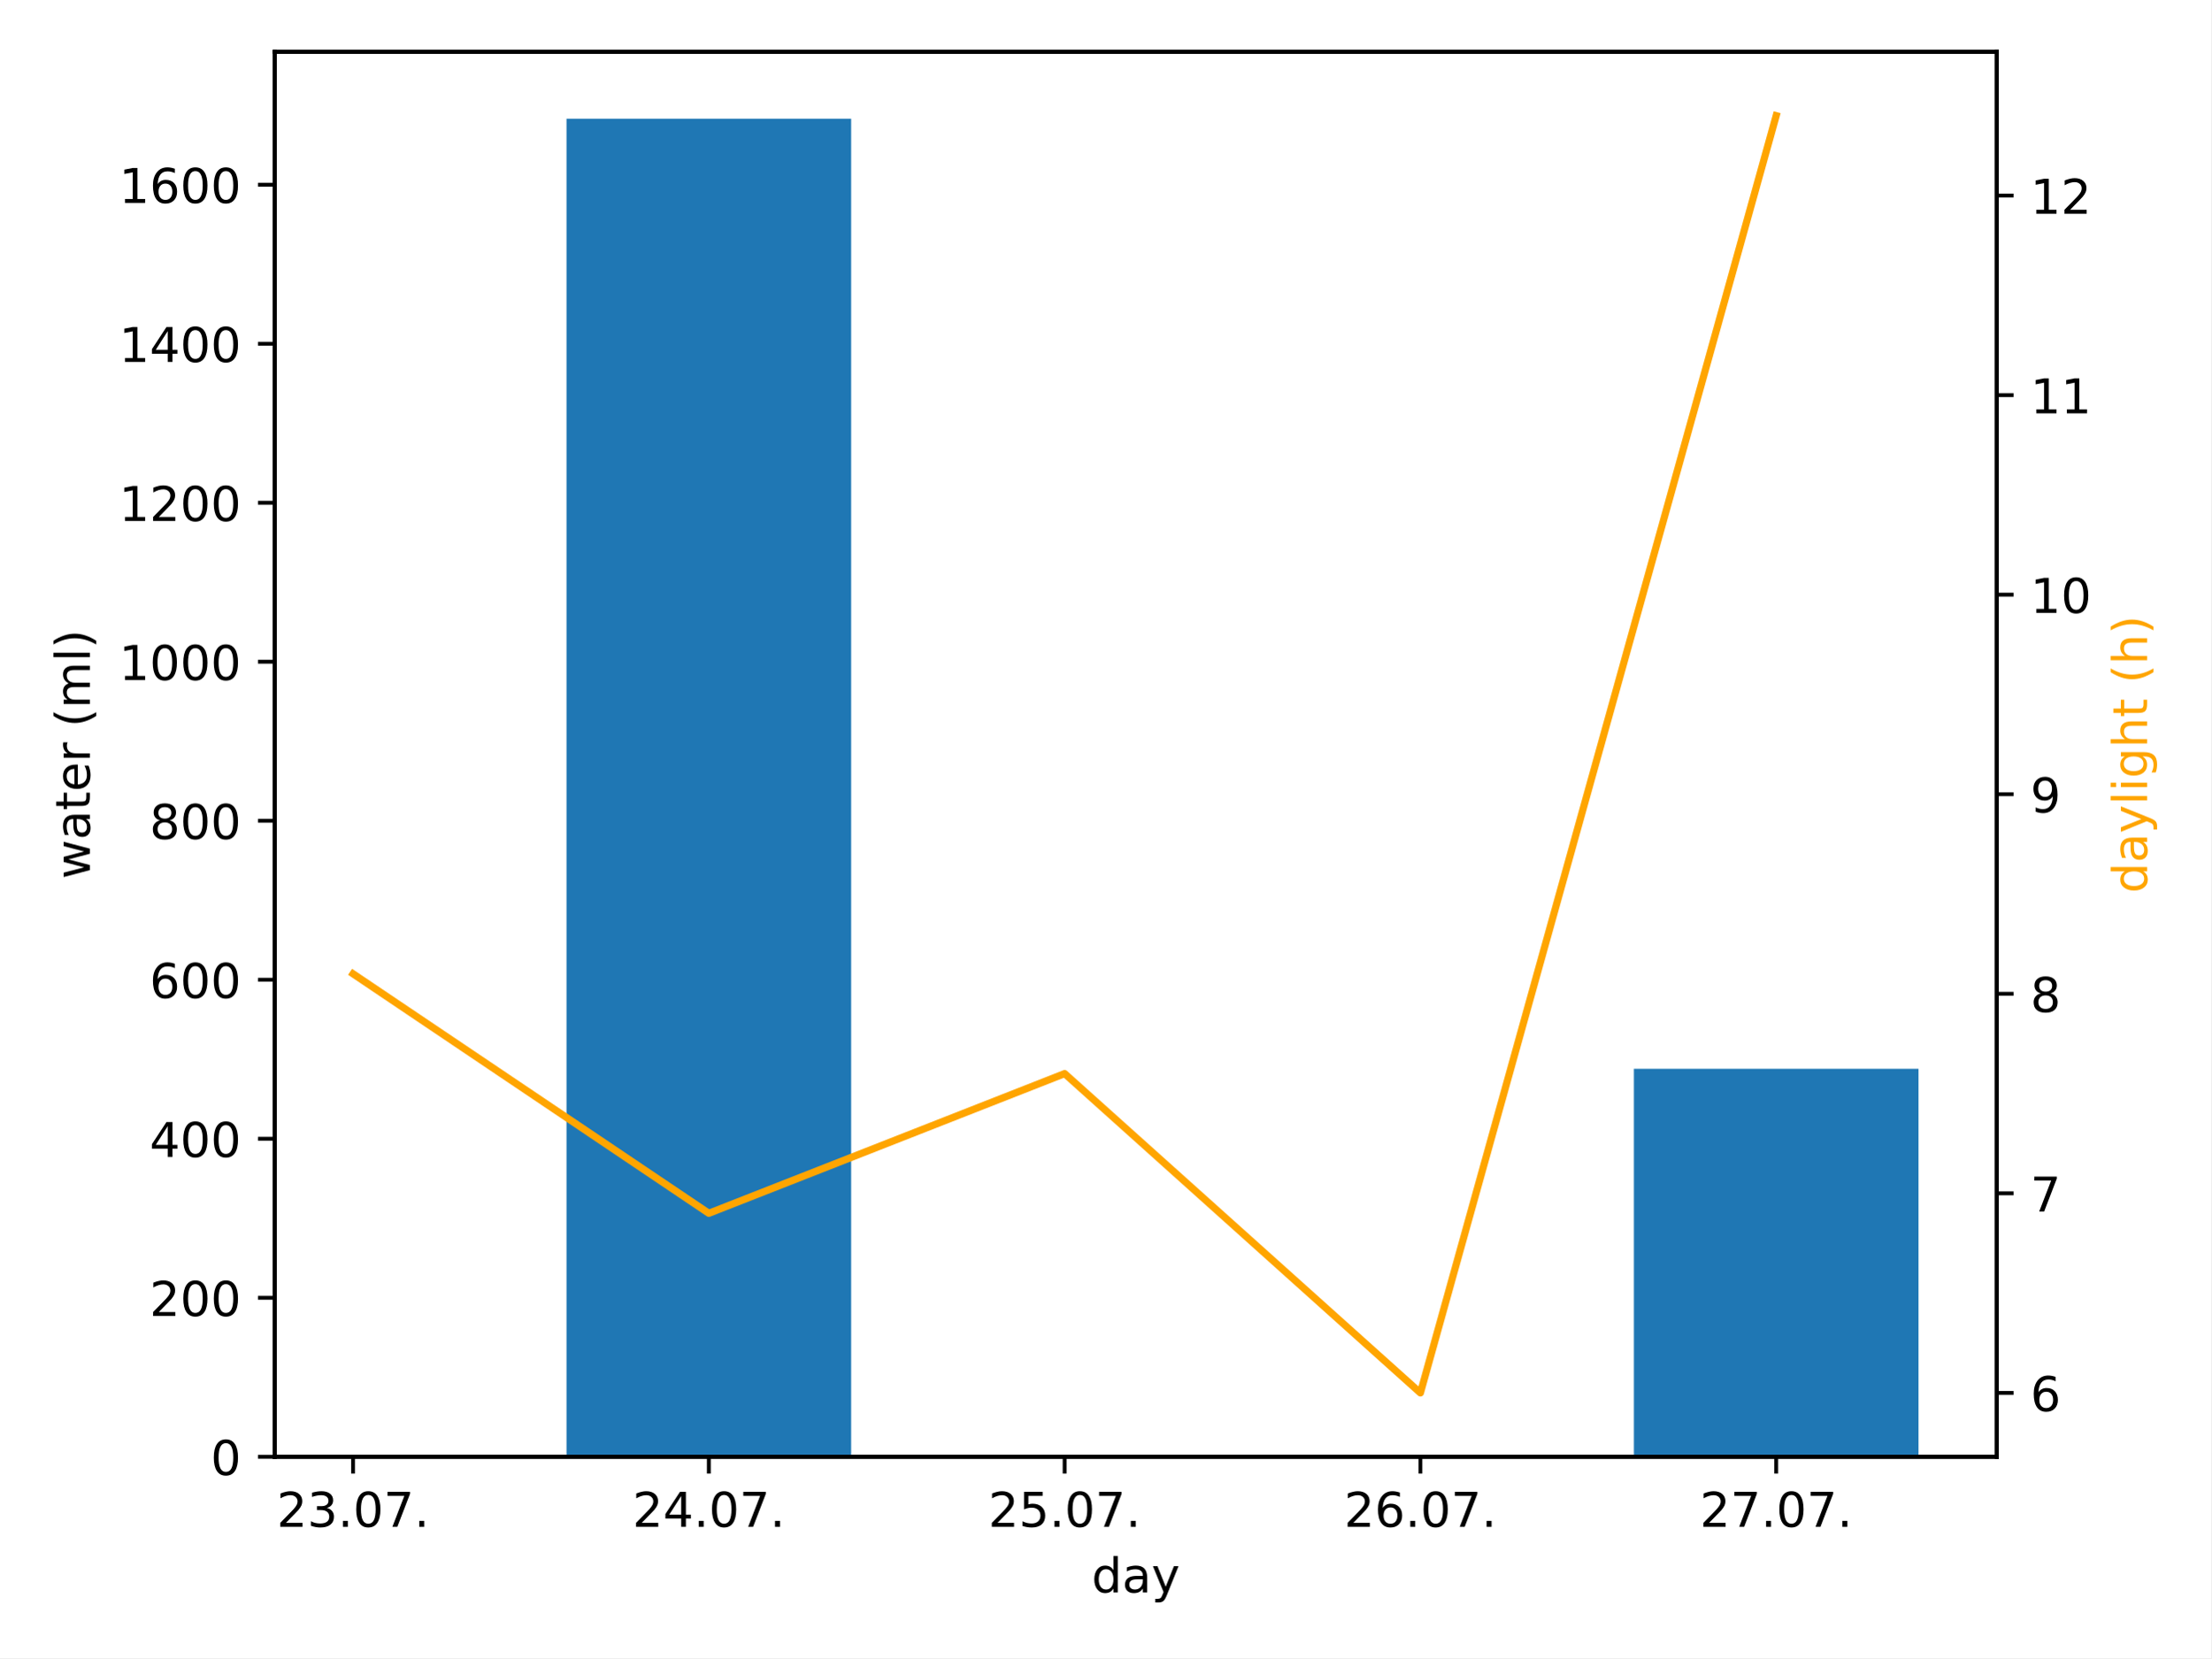
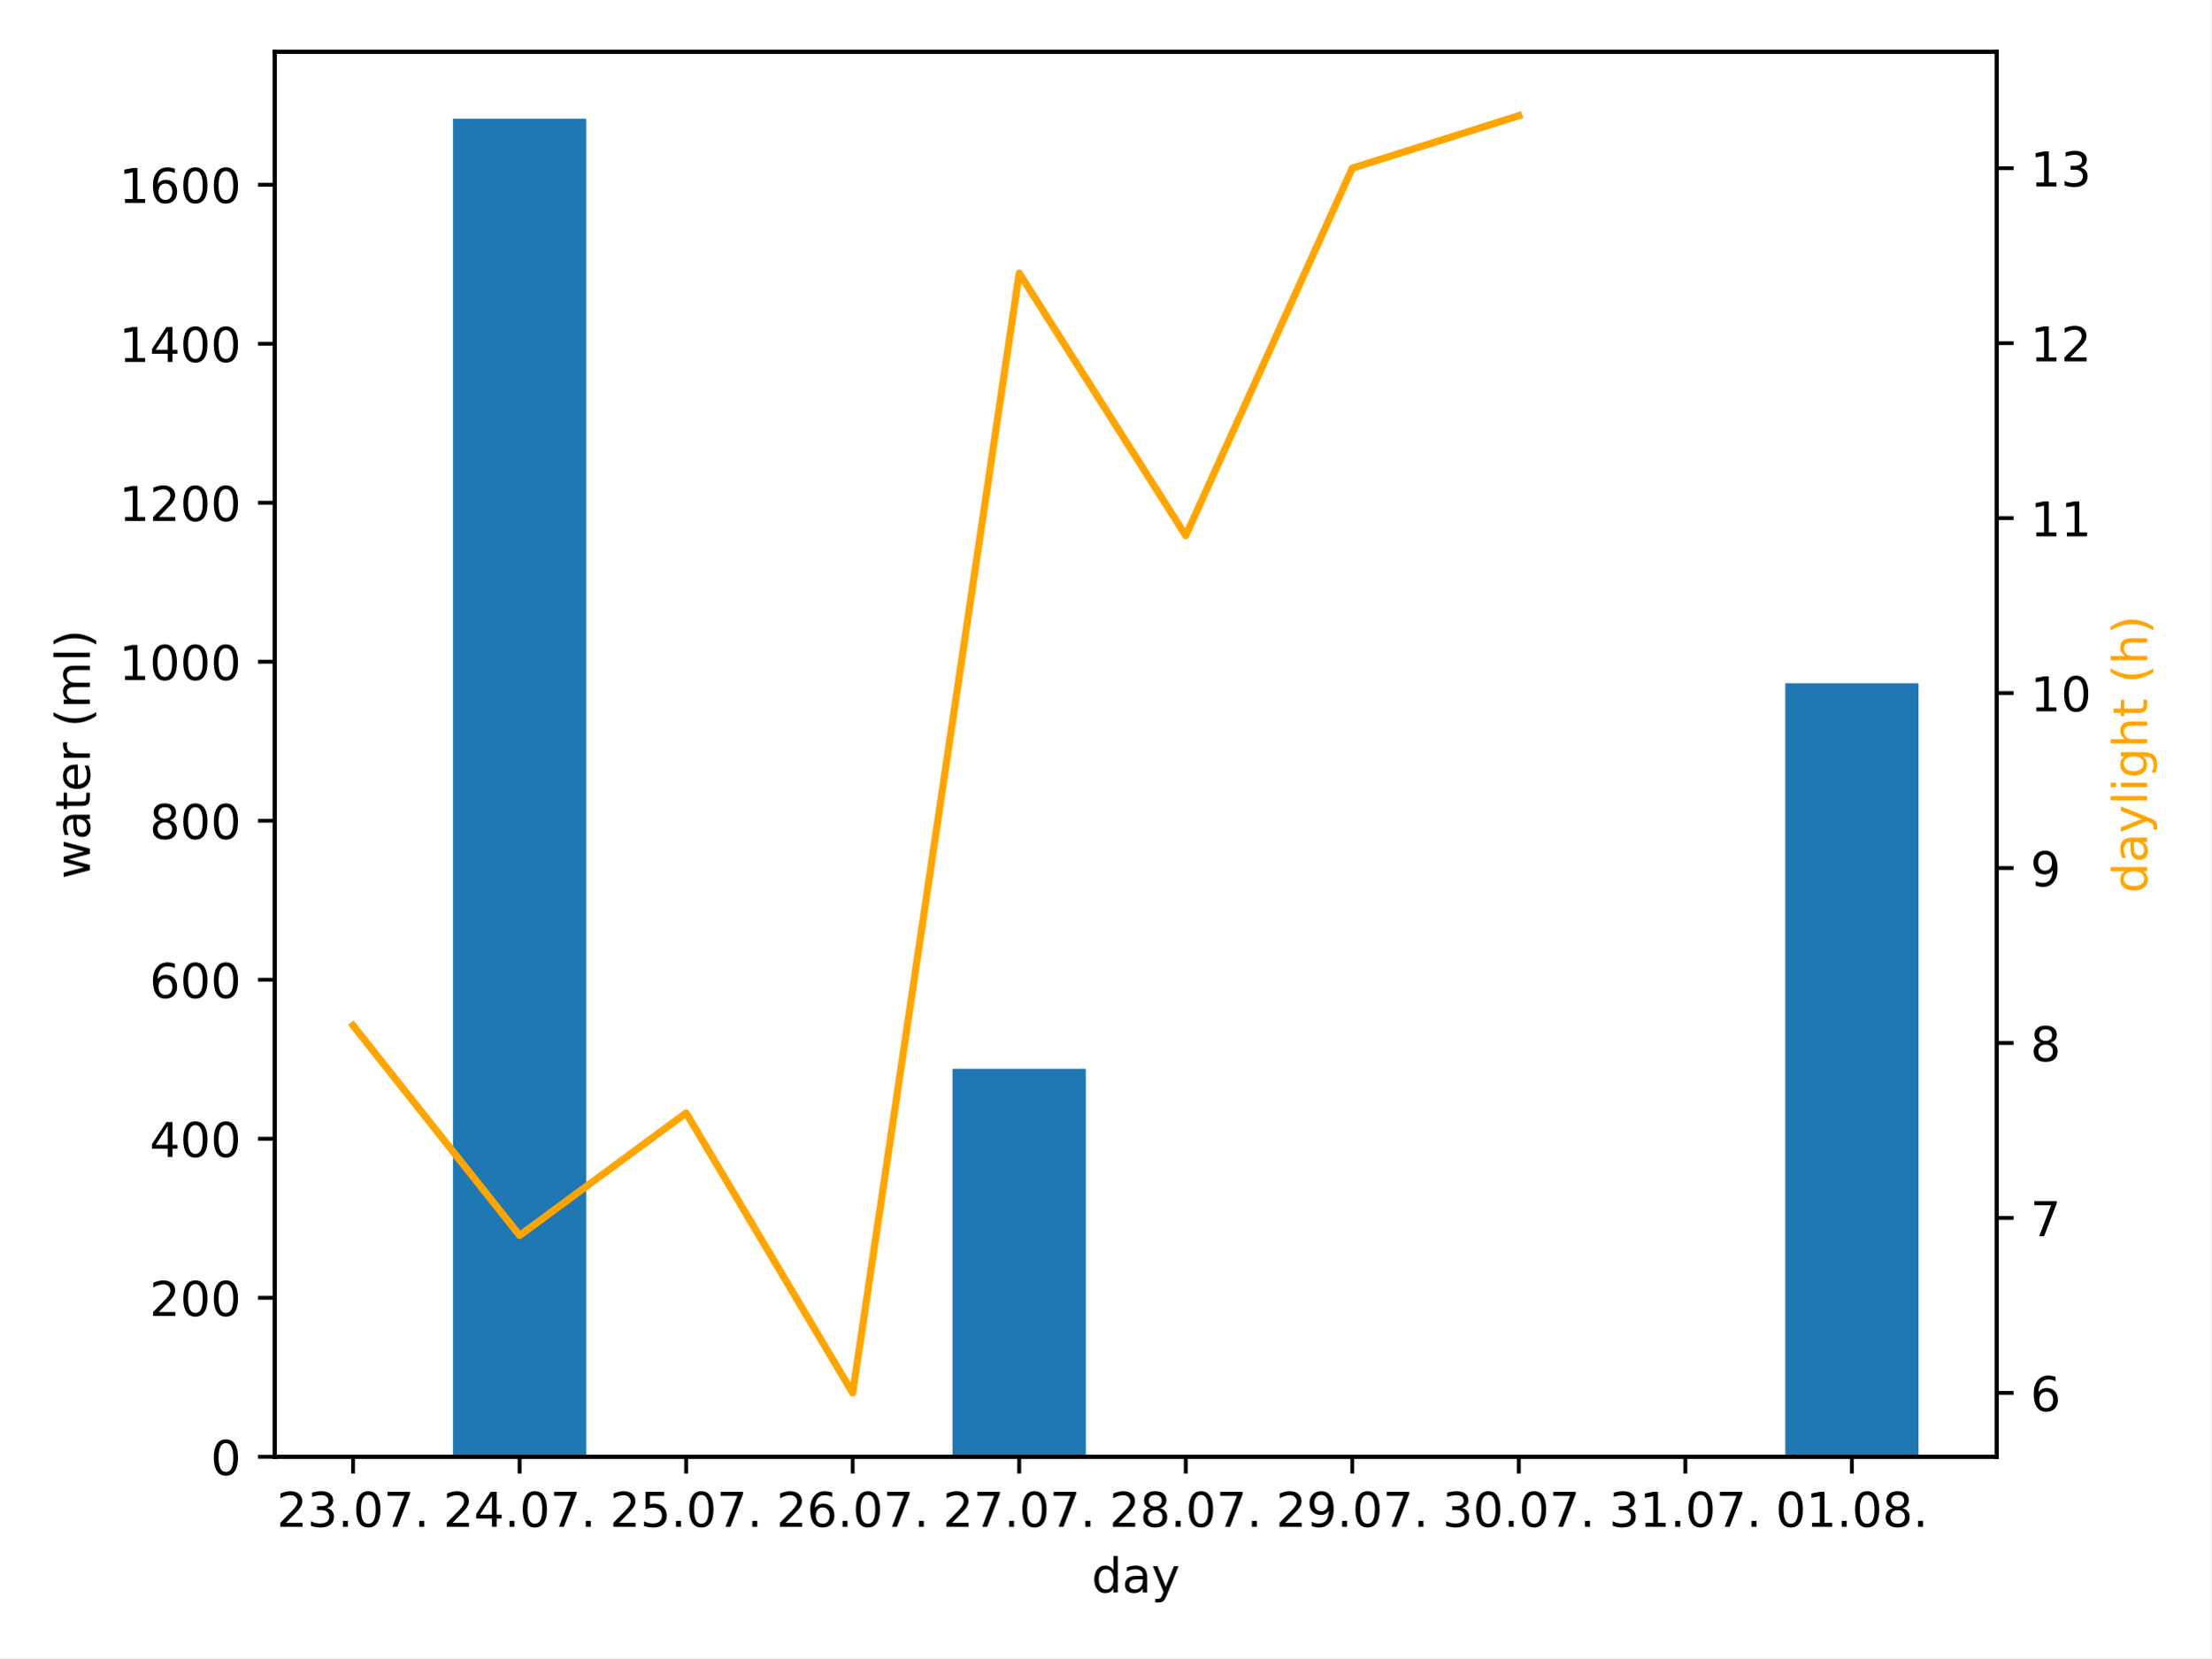
<svg xmlns="http://www.w3.org/2000/svg" xmlns:xlink="http://www.w3.org/1999/xlink" height="345.6pt" version="1.1" viewBox="0 0 460.8 345.6" width="460.8pt">
  <defs>
    <style type="text/css">
*{stroke-linecap:butt;stroke-linejoin:round;}
  </style>
  </defs>
  <g id="figure_1">
    <g id="patch_1">
      <path d="M 0 345.6  L 460.8 345.6  L 460.8 0  L 0 0  z " style="fill:#ffffff;" />
    </g>
    <g id="axes_1">
      <g id="patch_2">
        <path d="M 57.26 303.64  L 416.14 303.64  L 416.14 10.8  L 57.26 10.8  z " style="fill:#ffffff;" />
      </g>
      <g id="patch_3">
-         <path clip-path="url(#p52df949f1d)" d="M 118.062 303.64  L 177.381 303.64  L 177.381 24.745  L 118.062 24.745  z " style="fill:#1f77b4;" />
+         <path clip-path="url(#p94d3c547f2)" d="M 94.397 303.64  L 122.164 303.64  L 122.164 24.745  L 94.397 24.745  z " style="fill:#1f77b4;" />
      </g>
      <g id="patch_4">
-         <path clip-path="url(#p52df949f1d)" d="M 340.508 303.64  L 399.827 303.64  L 399.827 222.772  L 340.508 222.772  z " style="fill:#1f77b4;" />
+         <path clip-path="url(#p94d3c547f2)" d="M 198.521 303.64  L 226.288 303.64  L 226.288 222.772  L 198.521 222.772  z " style="fill:#1f77b4;" />
+       </g>
+       <g id="patch_5">
+         <path clip-path="url(#p94d3c547f2)" d="M 372.061 303.64  L 399.827 303.64  L 399.827 142.401  L 372.061 142.401  z " style="fill:#1f77b4;" />
      </g>
      <g id="matplotlib.axis_1">
        <g id="xtick_1">
          <g id="line2d_1">
            <defs>
-               <path d="M 0 0  L 0 3.5  " id="m8358c40d1d" style="stroke:#000000;stroke-width:0.8;" />
-             </defs>
-             <g>
-               <use style="stroke:#000000;stroke-width:0.8;" x="73.573" xlink:href="#m8358c40d1d" y="303.64" />
+               <path d="M 0 0  L 0 3.5  " id="m0665cdbf96" style="stroke:#000000;stroke-width:0.8;" />
+             </defs>
+             <g>
+               <use style="stroke:#000000;stroke-width:0.8;" x="73.573" xlink:href="#m0665cdbf96" y="303.64" />
            </g>
          </g>
          <g id="text_1">
            <defs>
              <path d="M 19.188 8.297  L 53.609 8.297  L 53.609 0  L 7.328 0  L 7.328 8.297  Q 12.938 14.109 22.625 23.891  Q 32.328 33.688 34.812 36.531  Q 39.547 41.844 41.422 45.531  Q 43.312 49.219 43.312 52.781  Q 43.312 58.594 39.234 62.25  Q 35.156 65.922 28.609 65.922  Q 23.969 65.922 18.812 64.312  Q 13.672 62.703 7.812 59.422  L 7.812 69.391  Q 13.766 71.781 18.938 73  Q 24.125 74.219 28.422 74.219  Q 39.75 74.219 46.484 68.547  Q 53.219 62.891 53.219 53.422  Q 53.219 48.922 51.531 44.891  Q 49.859 40.875 45.406 35.406  Q 44.188 33.984 37.641 27.219  Q 31.109 20.453 19.188 8.297  z " id="DejaVuSans-50" />
              <path d="M 40.578 39.312  Q 47.656 37.797 51.625 33  Q 55.609 28.219 55.609 21.188  Q 55.609 10.406 48.188 4.484  Q 40.766 -1.422 27.094 -1.422  Q 22.516 -1.422 17.656 -0.516  Q 12.797 0.391 7.625 2.203  L 7.625 11.719  Q 11.719 9.328 16.594 8.109  Q 21.484 6.891 26.812 6.891  Q 36.078 6.891 40.938 10.547  Q 45.797 14.203 45.797 21.188  Q 45.797 27.641 41.281 31.266  Q 36.766 34.906 28.719 34.906  L 20.219 34.906  L 20.219 43.016  L 29.109 43.016  Q 36.375 43.016 40.234 45.922  Q 44.094 48.828 44.094 54.297  Q 44.094 59.906 40.109 62.906  Q 36.141 65.922 28.719 65.922  Q 24.656 65.922 20.016 65.031  Q 15.375 64.156 9.812 62.312  L 9.812 71.094  Q 15.438 72.656 20.344 73.438  Q 25.25 74.219 29.594 74.219  Q 40.828 74.219 47.359 69.109  Q 53.906 64.016 53.906 55.328  Q 53.906 49.266 50.438 45.094  Q 46.969 40.922 40.578 39.312  z " id="DejaVuSans-51" />
              <path d="M 10.688 12.406  L 21 12.406  L 21 0  L 10.688 0  z " id="DejaVuSans-46" />
              <path d="M 31.781 66.406  Q 24.172 66.406 20.328 58.906  Q 16.5 51.422 16.5 36.375  Q 16.5 21.391 20.328 13.891  Q 24.172 6.391 31.781 6.391  Q 39.453 6.391 43.281 13.891  Q 47.125 21.391 47.125 36.375  Q 47.125 51.422 43.281 58.906  Q 39.453 66.406 31.781 66.406  z M 31.781 74.219  Q 44.047 74.219 50.516 64.516  Q 56.984 54.828 56.984 36.375  Q 56.984 17.969 50.516 8.266  Q 44.047 -1.422 31.781 -1.422  Q 19.531 -1.422 13.062 8.266  Q 6.594 17.969 6.594 36.375  Q 6.594 54.828 13.062 64.516  Q 19.531 74.219 31.781 74.219  z " id="DejaVuSans-48" />
              <path d="M 8.203 72.906  L 55.078 72.906  L 55.078 68.703  L 28.609 0  L 18.312 0  L 43.219 64.594  L 8.203 64.594  z " id="DejaVuSans-55" />
            </defs>
            <g transform="translate(57.6696 318.2384)scale(0.1 -0.1)">
              <use xlink:href="#DejaVuSans-50" />
              <use x="63.623" xlink:href="#DejaVuSans-51" />
              <use x="127.246" xlink:href="#DejaVuSans-46" />
              <use x="159.033" xlink:href="#DejaVuSans-48" />
              <use x="222.656" xlink:href="#DejaVuSans-55" />
              <use x="286.279" xlink:href="#DejaVuSans-46" />
            </g>
          </g>
        </g>
        <g id="xtick_2">
          <g id="line2d_2">
            <g>
-               <use style="stroke:#000000;stroke-width:0.8;" x="147.721" xlink:href="#m8358c40d1d" y="303.64" />
+               <use style="stroke:#000000;stroke-width:0.8;" x="108.281" xlink:href="#m0665cdbf96" y="303.64" />
            </g>
          </g>
          <g id="text_2">
            <defs>
              <path d="M 37.797 64.312  L 12.891 25.391  L 37.797 25.391  z M 35.203 72.906  L 47.609 72.906  L 47.609 25.391  L 58.016 25.391  L 58.016 17.188  L 47.609 17.188  L 47.609 0  L 37.797 0  L 37.797 17.188  L 4.891 17.188  L 4.891 26.703  z " id="DejaVuSans-52" />
            </defs>
-             <g transform="translate(131.8184 318.2384)scale(0.1 -0.1)">
+             <g transform="translate(92.37753 318.2384)scale(0.1 -0.1)">
              <use xlink:href="#DejaVuSans-50" />
              <use x="63.623" xlink:href="#DejaVuSans-52" />
              <use x="127.246" xlink:href="#DejaVuSans-46" />
              <use x="159.033" xlink:href="#DejaVuSans-48" />
              <use x="222.656" xlink:href="#DejaVuSans-55" />
              <use x="286.279" xlink:href="#DejaVuSans-46" />
            </g>
          </g>
        </g>
        <g id="xtick_3">
          <g id="line2d_3">
            <g>
-               <use style="stroke:#000000;stroke-width:0.8;" x="221.87" xlink:href="#m8358c40d1d" y="303.64" />
+               <use style="stroke:#000000;stroke-width:0.8;" x="142.989" xlink:href="#m0665cdbf96" y="303.64" />
            </g>
          </g>
          <g id="text_3">
            <defs>
              <path d="M 10.797 72.906  L 49.516 72.906  L 49.516 64.594  L 19.828 64.594  L 19.828 46.734  Q 21.969 47.469 24.109 47.828  Q 26.266 48.188 28.422 48.188  Q 40.625 48.188 47.75 41.5  Q 54.891 34.812 54.891 23.391  Q 54.891 11.625 47.562 5.094  Q 40.234 -1.422 26.906 -1.422  Q 22.312 -1.422 17.547 -0.641  Q 12.797 0.141 7.719 1.703  L 7.719 11.625  Q 12.109 9.234 16.797 8.062  Q 21.484 6.891 26.703 6.891  Q 35.156 6.891 40.078 11.328  Q 45.016 15.766 45.016 23.391  Q 45.016 31 40.078 35.438  Q 35.156 39.891 26.703 39.891  Q 22.75 39.891 18.812 39.016  Q 14.891 38.141 10.797 36.281  z " id="DejaVuSans-53" />
            </defs>
-             <g transform="translate(205.9671 318.2384)scale(0.1 -0.1)">
+             <g transform="translate(127.0855 318.2384)scale(0.1 -0.1)">
              <use xlink:href="#DejaVuSans-50" />
              <use x="63.623" xlink:href="#DejaVuSans-53" />
              <use x="127.246" xlink:href="#DejaVuSans-46" />
              <use x="159.033" xlink:href="#DejaVuSans-48" />
              <use x="222.656" xlink:href="#DejaVuSans-55" />
              <use x="286.279" xlink:href="#DejaVuSans-46" />
            </g>
          </g>
        </g>
        <g id="xtick_4">
          <g id="line2d_4">
            <g>
-               <use style="stroke:#000000;stroke-width:0.8;" x="296.019" xlink:href="#m8358c40d1d" y="303.64" />
+               <use style="stroke:#000000;stroke-width:0.8;" x="177.697" xlink:href="#m0665cdbf96" y="303.64" />
            </g>
          </g>
          <g id="text_4">
            <defs>
              <path d="M 33.016 40.375  Q 26.375 40.375 22.484 35.828  Q 18.609 31.297 18.609 23.391  Q 18.609 15.531 22.484 10.953  Q 26.375 6.391 33.016 6.391  Q 39.656 6.391 43.531 10.953  Q 47.406 15.531 47.406 23.391  Q 47.406 31.297 43.531 35.828  Q 39.656 40.375 33.016 40.375  z M 52.594 71.297  L 52.594 62.312  Q 48.875 64.062 45.094 64.984  Q 41.312 65.922 37.594 65.922  Q 27.828 65.922 22.672 59.328  Q 17.531 52.734 16.797 39.406  Q 19.672 43.656 24.016 45.922  Q 28.375 48.188 33.594 48.188  Q 44.578 48.188 50.953 41.516  Q 57.328 34.859 57.328 23.391  Q 57.328 12.156 50.688 5.359  Q 44.047 -1.422 33.016 -1.422  Q 20.359 -1.422 13.672 8.266  Q 6.984 17.969 6.984 36.375  Q 6.984 53.656 15.188 63.938  Q 23.391 74.219 37.203 74.219  Q 40.922 74.219 44.703 73.484  Q 48.484 72.75 52.594 71.297  z " id="DejaVuSans-54" />
            </defs>
-             <g transform="translate(280.1159 318.2384)scale(0.1 -0.1)">
+             <g transform="translate(161.7934 318.2384)scale(0.1 -0.1)">
              <use xlink:href="#DejaVuSans-50" />
              <use x="63.623" xlink:href="#DejaVuSans-54" />
              <use x="127.246" xlink:href="#DejaVuSans-46" />
              <use x="159.033" xlink:href="#DejaVuSans-48" />
              <use x="222.656" xlink:href="#DejaVuSans-55" />
              <use x="286.279" xlink:href="#DejaVuSans-46" />
            </g>
          </g>
        </g>
        <g id="xtick_5">
          <g id="line2d_5">
            <g>
-               <use style="stroke:#000000;stroke-width:0.8;" x="370.168" xlink:href="#m8358c40d1d" y="303.64" />
+               <use style="stroke:#000000;stroke-width:0.8;" x="212.404" xlink:href="#m0665cdbf96" y="303.64" />
            </g>
          </g>
          <g id="text_5">
-             <g transform="translate(354.2646 318.2384)scale(0.1 -0.1)">
+             <g transform="translate(196.5013 318.2384)scale(0.1 -0.1)">
              <use xlink:href="#DejaVuSans-50" />
              <use x="63.623" xlink:href="#DejaVuSans-55" />
              <use x="127.246" xlink:href="#DejaVuSans-46" />
              <use x="159.033" xlink:href="#DejaVuSans-48" />
              <use x="222.656" xlink:href="#DejaVuSans-55" />
              <use x="286.279" xlink:href="#DejaVuSans-46" />
            </g>
          </g>
        </g>
-         <g id="text_6">
+         <g id="xtick_6">
+           <g id="line2d_6">
+             <g>
+               <use style="stroke:#000000;stroke-width:0.8;" x="247.112" xlink:href="#m0665cdbf96" y="303.64" />
+             </g>
+           </g>
+           <g id="text_6">
+             <defs>
+               <path d="M 31.781 34.625  Q 24.75 34.625 20.719 30.859  Q 16.703 27.094 16.703 20.516  Q 16.703 13.922 20.719 10.156  Q 24.75 6.391 31.781 6.391  Q 38.812 6.391 42.859 10.172  Q 46.922 13.969 46.922 20.516  Q 46.922 27.094 42.891 30.859  Q 38.875 34.625 31.781 34.625  z M 21.922 38.812  Q 15.578 40.375 12.031 44.719  Q 8.5 49.078 8.5 55.328  Q 8.5 64.062 14.719 69.141  Q 20.953 74.219 31.781 74.219  Q 42.672 74.219 48.875 69.141  Q 55.078 64.062 55.078 55.328  Q 55.078 49.078 51.531 44.719  Q 48 40.375 41.703 38.812  Q 48.828 37.156 52.797 32.312  Q 56.781 27.484 56.781 20.516  Q 56.781 9.906 50.312 4.234  Q 43.844 -1.422 31.781 -1.422  Q 19.734 -1.422 13.25 4.234  Q 6.781 9.906 6.781 20.516  Q 6.781 27.484 10.781 32.312  Q 14.797 37.156 21.922 38.812  z M 18.312 54.391  Q 18.312 48.734 21.844 45.562  Q 25.391 42.391 31.781 42.391  Q 38.141 42.391 41.719 45.562  Q 45.312 48.734 45.312 54.391  Q 45.312 60.062 41.719 63.234  Q 38.141 66.406 31.781 66.406  Q 25.391 66.406 21.844 63.234  Q 18.312 60.062 18.312 54.391  z " id="DejaVuSans-56" />
+             </defs>
+             <g transform="translate(231.2093 318.2384)scale(0.1 -0.1)">
+               <use xlink:href="#DejaVuSans-50" />
+               <use x="63.623" xlink:href="#DejaVuSans-56" />
+               <use x="127.246" xlink:href="#DejaVuSans-46" />
+               <use x="159.033" xlink:href="#DejaVuSans-48" />
+               <use x="222.656" xlink:href="#DejaVuSans-55" />
+               <use x="286.279" xlink:href="#DejaVuSans-46" />
+             </g>
+           </g>
+         </g>
+         <g id="xtick_7">
+           <g id="line2d_7">
+             <g>
+               <use style="stroke:#000000;stroke-width:0.8;" x="281.82" xlink:href="#m0665cdbf96" y="303.64" />
+             </g>
+           </g>
+           <g id="text_7">
+             <defs>
+               <path d="M 10.984 1.516  L 10.984 10.5  Q 14.703 8.734 18.5 7.812  Q 22.312 6.891 25.984 6.891  Q 35.75 6.891 40.891 13.453  Q 46.047 20.016 46.781 33.406  Q 43.953 29.203 39.594 26.953  Q 35.25 24.703 29.984 24.703  Q 19.047 24.703 12.672 31.312  Q 6.297 37.938 6.297 49.422  Q 6.297 60.641 12.938 67.422  Q 19.578 74.219 30.609 74.219  Q 43.266 74.219 49.922 64.516  Q 56.594 54.828 56.594 36.375  Q 56.594 19.141 48.406 8.859  Q 40.234 -1.422 26.422 -1.422  Q 22.703 -1.422 18.891 -0.688  Q 15.094 0.047 10.984 1.516  z M 30.609 32.422  Q 37.25 32.422 41.125 36.953  Q 45.016 41.5 45.016 49.422  Q 45.016 57.281 41.125 61.844  Q 37.25 66.406 30.609 66.406  Q 23.969 66.406 20.094 61.844  Q 16.219 57.281 16.219 49.422  Q 16.219 41.5 20.094 36.953  Q 23.969 32.422 30.609 32.422  z " id="DejaVuSans-57" />
+             </defs>
+             <g transform="translate(265.9172 318.2384)scale(0.1 -0.1)">
+               <use xlink:href="#DejaVuSans-50" />
+               <use x="63.623" xlink:href="#DejaVuSans-57" />
+               <use x="127.246" xlink:href="#DejaVuSans-46" />
+               <use x="159.033" xlink:href="#DejaVuSans-48" />
+               <use x="222.656" xlink:href="#DejaVuSans-55" />
+               <use x="286.279" xlink:href="#DejaVuSans-46" />
+             </g>
+           </g>
+         </g>
+         <g id="xtick_8">
+           <g id="line2d_8">
+             <g>
+               <use style="stroke:#000000;stroke-width:0.8;" x="316.528" xlink:href="#m0665cdbf96" y="303.64" />
+             </g>
+           </g>
+           <g id="text_8">
+             <g transform="translate(300.6251 318.2384)scale(0.1 -0.1)">
+               <use xlink:href="#DejaVuSans-51" />
+               <use x="63.623" xlink:href="#DejaVuSans-48" />
+               <use x="127.246" xlink:href="#DejaVuSans-46" />
+               <use x="159.033" xlink:href="#DejaVuSans-48" />
+               <use x="222.656" xlink:href="#DejaVuSans-55" />
+               <use x="286.279" xlink:href="#DejaVuSans-46" />
+             </g>
+           </g>
+         </g>
+         <g id="xtick_9">
+           <g id="line2d_9">
+             <g>
+               <use style="stroke:#000000;stroke-width:0.8;" x="351.236" xlink:href="#m0665cdbf96" y="303.64" />
+             </g>
+           </g>
+           <g id="text_9">
+             <defs>
+               <path d="M 12.406 8.297  L 28.516 8.297  L 28.516 63.922  L 10.984 60.406  L 10.984 69.391  L 28.422 72.906  L 38.281 72.906  L 38.281 8.297  L 54.391 8.297  L 54.391 0  L 12.406 0  z " id="DejaVuSans-49" />
+             </defs>
+             <g transform="translate(335.333 318.2384)scale(0.1 -0.1)">
+               <use xlink:href="#DejaVuSans-51" />
+               <use x="63.623" xlink:href="#DejaVuSans-49" />
+               <use x="127.246" xlink:href="#DejaVuSans-46" />
+               <use x="159.033" xlink:href="#DejaVuSans-48" />
+               <use x="222.656" xlink:href="#DejaVuSans-55" />
+               <use x="286.279" xlink:href="#DejaVuSans-46" />
+             </g>
+           </g>
+         </g>
+         <g id="xtick_10">
+           <g id="line2d_10">
+             <g>
+               <use style="stroke:#000000;stroke-width:0.8;" x="385.944" xlink:href="#m0665cdbf96" y="303.64" />
+             </g>
+           </g>
+           <g id="text_10">
+             <g transform="translate(370.041 318.2384)scale(0.1 -0.1)">
+               <use xlink:href="#DejaVuSans-48" />
+               <use x="63.623" xlink:href="#DejaVuSans-49" />
+               <use x="127.246" xlink:href="#DejaVuSans-46" />
+               <use x="159.033" xlink:href="#DejaVuSans-48" />
+               <use x="222.656" xlink:href="#DejaVuSans-56" />
+               <use x="286.279" xlink:href="#DejaVuSans-46" />
+             </g>
+           </g>
+         </g>
+         <g id="text_11">
          <defs>
            <path d="M 45.406 46.391  L 45.406 75.984  L 54.391 75.984  L 54.391 0  L 45.406 0  L 45.406 8.203  Q 42.578 3.328 38.25 0.953  Q 33.938 -1.422 27.875 -1.422  Q 17.969 -1.422 11.734 6.484  Q 5.516 14.406 5.516 27.297  Q 5.516 40.188 11.734 48.094  Q 17.969 56 27.875 56  Q 33.938 56 38.25 53.625  Q 42.578 51.266 45.406 46.391  z M 14.797 27.297  Q 14.797 17.391 18.875 11.75  Q 22.953 6.109 30.078 6.109  Q 37.203 6.109 41.297 11.75  Q 45.406 17.391 45.406 27.297  Q 45.406 37.203 41.297 42.844  Q 37.203 48.484 30.078 48.484  Q 22.953 48.484 18.875 42.844  Q 14.797 37.203 14.797 27.297  z " id="DejaVuSans-100" />
            <path d="M 34.281 27.484  Q 23.391 27.484 19.188 25  Q 14.984 22.516 14.984 16.5  Q 14.984 11.719 18.141 8.906  Q 21.297 6.109 26.703 6.109  Q 34.188 6.109 38.703 11.406  Q 43.219 16.703 43.219 25.484  L 43.219 27.484  z M 52.203 31.203  L 52.203 0  L 43.219 0  L 43.219 8.297  Q 40.141 3.328 35.547 0.953  Q 30.953 -1.422 24.312 -1.422  Q 15.922 -1.422 10.953 3.297  Q 6 8.016 6 15.922  Q 6 25.141 12.172 29.828  Q 18.359 34.516 30.609 34.516  L 43.219 34.516  L 43.219 35.406  Q 43.219 41.609 39.141 45  Q 35.062 48.391 27.688 48.391  Q 23 48.391 18.547 47.266  Q 14.109 46.141 10.016 43.891  L 10.016 52.203  Q 14.938 54.109 19.578 55.047  Q 24.219 56 28.609 56  Q 40.484 56 46.344 49.844  Q 52.203 43.703 52.203 31.203  z " id="DejaVuSans-97" />
            <path d="M 32.172 -5.078  Q 28.375 -14.844 24.75 -17.812  Q 21.141 -20.797 15.094 -20.797  L 7.906 -20.797  L 7.906 -13.281  L 13.188 -13.281  Q 16.891 -13.281 18.938 -11.516  Q 21 -9.766 23.484 -3.219  L 25.094 0.875  L 2.984 54.688  L 12.5 54.688  L 29.594 11.922  L 46.688 54.688  L 56.203 54.688  z " id="DejaVuSans-121" />
          </defs>
          <g transform="translate(227.5023 331.9166)scale(0.1 -0.1)">
            <use xlink:href="#DejaVuSans-100" />
            <use x="63.477" xlink:href="#DejaVuSans-97" />
            <use x="124.756" xlink:href="#DejaVuSans-121" />
          </g>
        </g>
      </g>
      <g id="matplotlib.axis_2">
        <g id="ytick_1">
-           <g id="line2d_6">
-             <defs>
-               <path d="M 0 0  L -3.5 0  " id="m32c2b16a6d" style="stroke:#000000;stroke-width:0.8;" />
-             </defs>
-             <g>
-               <use style="stroke:#000000;stroke-width:0.8;" x="57.26" xlink:href="#m32c2b16a6d" y="303.64" />
-             </g>
-           </g>
-           <g id="text_7">
+           <g id="line2d_11">
+             <defs>
+               <path d="M 0 0  L -3.5 0  " id="m8ce9051436" style="stroke:#000000;stroke-width:0.8;" />
+             </defs>
+             <g>
+               <use style="stroke:#000000;stroke-width:0.8;" x="57.26" xlink:href="#m8ce9051436" y="303.64" />
+             </g>
+           </g>
+           <g id="text_12">
            <g transform="translate(43.8975 307.4392)scale(0.1 -0.1)">
              <use xlink:href="#DejaVuSans-48" />
            </g>
          </g>
        </g>
        <g id="ytick_2">
-           <g id="line2d_7">
-             <g>
-               <use style="stroke:#000000;stroke-width:0.8;" x="57.26" xlink:href="#m32c2b16a6d" y="270.497" />
-             </g>
-           </g>
-           <g id="text_8">
+           <g id="line2d_12">
+             <g>
+               <use style="stroke:#000000;stroke-width:0.8;" x="57.26" xlink:href="#m8ce9051436" y="270.497" />
+             </g>
+           </g>
+           <g id="text_13">
            <g transform="translate(31.1725 274.2966)scale(0.1 -0.1)">
              <use xlink:href="#DejaVuSans-50" />
              <use x="63.623" xlink:href="#DejaVuSans-48" />
              <use x="127.246" xlink:href="#DejaVuSans-48" />
            </g>
          </g>
        </g>
        <g id="ytick_3">
-           <g id="line2d_8">
-             <g>
-               <use style="stroke:#000000;stroke-width:0.8;" x="57.26" xlink:href="#m32c2b16a6d" y="237.355" />
-             </g>
-           </g>
-           <g id="text_9">
+           <g id="line2d_13">
+             <g>
+               <use style="stroke:#000000;stroke-width:0.8;" x="57.26" xlink:href="#m8ce9051436" y="237.355" />
+             </g>
+           </g>
+           <g id="text_14">
            <g transform="translate(31.1725 241.154)scale(0.1 -0.1)">
              <use xlink:href="#DejaVuSans-52" />
              <use x="63.623" xlink:href="#DejaVuSans-48" />
              <use x="127.246" xlink:href="#DejaVuSans-48" />
            </g>
          </g>
        </g>
        <g id="ytick_4">
-           <g id="line2d_9">
-             <g>
-               <use style="stroke:#000000;stroke-width:0.8;" x="57.26" xlink:href="#m32c2b16a6d" y="204.212" />
-             </g>
-           </g>
-           <g id="text_10">
+           <g id="line2d_14">
+             <g>
+               <use style="stroke:#000000;stroke-width:0.8;" x="57.26" xlink:href="#m8ce9051436" y="204.212" />
+             </g>
+           </g>
+           <g id="text_15">
            <g transform="translate(31.1725 208.0113)scale(0.1 -0.1)">
              <use xlink:href="#DejaVuSans-54" />
              <use x="63.623" xlink:href="#DejaVuSans-48" />
              <use x="127.246" xlink:href="#DejaVuSans-48" />
            </g>
          </g>
        </g>
        <g id="ytick_5">
-           <g id="line2d_10">
-             <g>
-               <use style="stroke:#000000;stroke-width:0.8;" x="57.26" xlink:href="#m32c2b16a6d" y="171.069" />
-             </g>
-           </g>
-           <g id="text_11">
-             <defs>
-               <path d="M 31.781 34.625  Q 24.75 34.625 20.719 30.859  Q 16.703 27.094 16.703 20.516  Q 16.703 13.922 20.719 10.156  Q 24.75 6.391 31.781 6.391  Q 38.812 6.391 42.859 10.172  Q 46.922 13.969 46.922 20.516  Q 46.922 27.094 42.891 30.859  Q 38.875 34.625 31.781 34.625  z M 21.922 38.812  Q 15.578 40.375 12.031 44.719  Q 8.5 49.078 8.5 55.328  Q 8.5 64.062 14.719 69.141  Q 20.953 74.219 31.781 74.219  Q 42.672 74.219 48.875 69.141  Q 55.078 64.062 55.078 55.328  Q 55.078 49.078 51.531 44.719  Q 48 40.375 41.703 38.812  Q 48.828 37.156 52.797 32.312  Q 56.781 27.484 56.781 20.516  Q 56.781 9.906 50.312 4.234  Q 43.844 -1.422 31.781 -1.422  Q 19.734 -1.422 13.25 4.234  Q 6.781 9.906 6.781 20.516  Q 6.781 27.484 10.781 32.312  Q 14.797 37.156 21.922 38.812  z M 18.312 54.391  Q 18.312 48.734 21.844 45.562  Q 25.391 42.391 31.781 42.391  Q 38.141 42.391 41.719 45.562  Q 45.312 48.734 45.312 54.391  Q 45.312 60.062 41.719 63.234  Q 38.141 66.406 31.781 66.406  Q 25.391 66.406 21.844 63.234  Q 18.312 60.062 18.312 54.391  z " id="DejaVuSans-56" />
-             </defs>
+           <g id="line2d_15">
+             <g>
+               <use style="stroke:#000000;stroke-width:0.8;" x="57.26" xlink:href="#m8ce9051436" y="171.069" />
+             </g>
+           </g>
+           <g id="text_16">
            <g transform="translate(31.1725 174.8687)scale(0.1 -0.1)">
              <use xlink:href="#DejaVuSans-56" />
              <use x="63.623" xlink:href="#DejaVuSans-48" />
              <use x="127.246" xlink:href="#DejaVuSans-48" />
            </g>
          </g>
        </g>
        <g id="ytick_6">
-           <g id="line2d_11">
-             <g>
-               <use style="stroke:#000000;stroke-width:0.8;" x="57.26" xlink:href="#m32c2b16a6d" y="137.927" />
-             </g>
-           </g>
-           <g id="text_12">
-             <defs>
-               <path d="M 12.406 8.297  L 28.516 8.297  L 28.516 63.922  L 10.984 60.406  L 10.984 69.391  L 28.422 72.906  L 38.281 72.906  L 38.281 8.297  L 54.391 8.297  L 54.391 0  L 12.406 0  z " id="DejaVuSans-49" />
-             </defs>
+           <g id="line2d_16">
+             <g>
+               <use style="stroke:#000000;stroke-width:0.8;" x="57.26" xlink:href="#m8ce9051436" y="137.927" />
+             </g>
+           </g>
+           <g id="text_17">
            <g transform="translate(24.81 141.7261)scale(0.1 -0.1)">
              <use xlink:href="#DejaVuSans-49" />
              <use x="63.623" xlink:href="#DejaVuSans-48" />
              <use x="127.246" xlink:href="#DejaVuSans-48" />
              <use x="190.869" xlink:href="#DejaVuSans-48" />
            </g>
          </g>
        </g>
        <g id="ytick_7">
-           <g id="line2d_12">
-             <g>
-               <use style="stroke:#000000;stroke-width:0.8;" x="57.26" xlink:href="#m32c2b16a6d" y="104.784" />
-             </g>
-           </g>
-           <g id="text_13">
+           <g id="line2d_17">
+             <g>
+               <use style="stroke:#000000;stroke-width:0.8;" x="57.26" xlink:href="#m8ce9051436" y="104.784" />
+             </g>
+           </g>
+           <g id="text_18">
            <g transform="translate(24.81 108.5834)scale(0.1 -0.1)">
              <use xlink:href="#DejaVuSans-49" />
              <use x="63.623" xlink:href="#DejaVuSans-50" />
              <use x="127.246" xlink:href="#DejaVuSans-48" />
              <use x="190.869" xlink:href="#DejaVuSans-48" />
            </g>
          </g>
        </g>
        <g id="ytick_8">
-           <g id="line2d_13">
-             <g>
-               <use style="stroke:#000000;stroke-width:0.8;" x="57.26" xlink:href="#m32c2b16a6d" y="71.642" />
-             </g>
-           </g>
-           <g id="text_14">
+           <g id="line2d_18">
+             <g>
+               <use style="stroke:#000000;stroke-width:0.8;" x="57.26" xlink:href="#m8ce9051436" y="71.642" />
+             </g>
+           </g>
+           <g id="text_19">
            <g transform="translate(24.81 75.4408)scale(0.1 -0.1)">
              <use xlink:href="#DejaVuSans-49" />
              <use x="63.623" xlink:href="#DejaVuSans-52" />
              <use x="127.246" xlink:href="#DejaVuSans-48" />
              <use x="190.869" xlink:href="#DejaVuSans-48" />
            </g>
          </g>
        </g>
        <g id="ytick_9">
-           <g id="line2d_14">
-             <g>
-               <use style="stroke:#000000;stroke-width:0.8;" x="57.26" xlink:href="#m32c2b16a6d" y="38.499" />
-             </g>
-           </g>
-           <g id="text_15">
+           <g id="line2d_19">
+             <g>
+               <use style="stroke:#000000;stroke-width:0.8;" x="57.26" xlink:href="#m8ce9051436" y="38.499" />
+             </g>
+           </g>
+           <g id="text_20">
            <g transform="translate(24.81 42.29817)scale(0.1 -0.1)">
              <use xlink:href="#DejaVuSans-49" />
              <use x="63.623" xlink:href="#DejaVuSans-54" />
              <use x="127.246" xlink:href="#DejaVuSans-48" />
              <use x="190.869" xlink:href="#DejaVuSans-48" />
            </g>
          </g>
        </g>
-         <g id="text_16">
+         <g id="text_21">
          <defs>
            <path d="M 4.203 54.688  L 13.188 54.688  L 24.422 12.016  L 35.594 54.688  L 46.188 54.688  L 57.422 12.016  L 68.609 54.688  L 77.594 54.688  L 63.281 0  L 52.688 0  L 40.922 44.828  L 29.109 0  L 18.5 0  z " id="DejaVuSans-119" />
            <path d="M 18.312 70.219  L 18.312 54.688  L 36.812 54.688  L 36.812 47.703  L 18.312 47.703  L 18.312 18.016  Q 18.312 11.328 20.141 9.422  Q 21.969 7.516 27.594 7.516  L 36.812 7.516  L 36.812 0  L 27.594 0  Q 17.188 0 13.234 3.875  Q 9.281 7.766 9.281 18.016  L 9.281 47.703  L 2.688 47.703  L 2.688 54.688  L 9.281 54.688  L 9.281 70.219  z " id="DejaVuSans-116" />
            <path d="M 56.203 29.594  L 56.203 25.203  L 14.891 25.203  Q 15.484 15.922 20.484 11.062  Q 25.484 6.203 34.422 6.203  Q 39.594 6.203 44.453 7.469  Q 49.312 8.734 54.109 11.281  L 54.109 2.781  Q 49.266 0.734 44.188 -0.344  Q 39.109 -1.422 33.891 -1.422  Q 20.797 -1.422 13.156 6.188  Q 5.516 13.812 5.516 26.812  Q 5.516 40.234 12.766 48.109  Q 20.016 56 32.328 56  Q 43.359 56 49.781 48.891  Q 56.203 41.797 56.203 29.594  z M 47.219 32.234  Q 47.125 39.594 43.094 43.984  Q 39.062 48.391 32.422 48.391  Q 24.906 48.391 20.391 44.141  Q 15.875 39.891 15.188 32.172  z " id="DejaVuSans-101" />
            <path d="M 41.109 46.297  Q 39.594 47.172 37.812 47.578  Q 36.031 48 33.891 48  Q 26.266 48 22.188 43.047  Q 18.109 38.094 18.109 28.812  L 18.109 0  L 9.078 0  L 9.078 54.688  L 18.109 54.688  L 18.109 46.188  Q 20.953 51.172 25.484 53.578  Q 30.031 56 36.531 56  Q 37.453 56 38.578 55.875  Q 39.703 55.766 41.062 55.516  z " id="DejaVuSans-114" />
            <path id="DejaVuSans-32" />
            <path d="M 31 75.875  Q 24.469 64.656 21.281 53.656  Q 18.109 42.672 18.109 31.391  Q 18.109 20.125 21.312 9.062  Q 24.516 -2 31 -13.188  L 23.188 -13.188  Q 15.875 -1.703 12.234 9.375  Q 8.594 20.453 8.594 31.391  Q 8.594 42.281 12.203 53.312  Q 15.828 64.359 23.188 75.875  z " id="DejaVuSans-40" />
            <path d="M 52 44.188  Q 55.375 50.25 60.062 53.125  Q 64.75 56 71.094 56  Q 79.641 56 84.281 50.016  Q 88.922 44.047 88.922 33.016  L 88.922 0  L 79.891 0  L 79.891 32.719  Q 79.891 40.578 77.094 44.375  Q 74.312 48.188 68.609 48.188  Q 61.625 48.188 57.562 43.547  Q 53.516 38.922 53.516 30.906  L 53.516 0  L 44.484 0  L 44.484 32.719  Q 44.484 40.625 41.703 44.406  Q 38.922 48.188 33.109 48.188  Q 26.219 48.188 22.156 43.531  Q 18.109 38.875 18.109 30.906  L 18.109 0  L 9.078 0  L 9.078 54.688  L 18.109 54.688  L 18.109 46.188  Q 21.188 51.219 25.484 53.609  Q 29.781 56 35.688 56  Q 41.656 56 45.828 52.969  Q 50 49.953 52 44.188  z " id="DejaVuSans-109" />
            <path d="M 9.422 75.984  L 18.406 75.984  L 18.406 0  L 9.422 0  z " id="DejaVuSans-108" />
            <path d="M 8.016 75.875  L 15.828 75.875  Q 23.141 64.359 26.781 53.312  Q 30.422 42.281 30.422 31.391  Q 30.422 20.453 26.781 9.375  Q 23.141 -1.703 15.828 -13.188  L 8.016 -13.188  Q 14.5 -2 17.703 9.062  Q 20.906 20.125 20.906 31.391  Q 20.906 42.672 17.703 53.656  Q 14.5 64.656 8.016 75.875  z " id="DejaVuSans-41" />
          </defs>
          <g transform="translate(18.73031 183.2153)rotate(-90)scale(0.1 -0.1)">
            <use xlink:href="#DejaVuSans-119" />
            <use x="81.787" xlink:href="#DejaVuSans-97" />
            <use x="143.066" xlink:href="#DejaVuSans-116" />
            <use x="182.275" xlink:href="#DejaVuSans-101" />
            <use x="243.799" xlink:href="#DejaVuSans-114" />
            <use x="284.912" xlink:href="#DejaVuSans-32" />
            <use x="316.699" xlink:href="#DejaVuSans-40" />
            <use x="355.713" xlink:href="#DejaVuSans-109" />
            <use x="453.125" xlink:href="#DejaVuSans-108" />
            <use x="480.908" xlink:href="#DejaVuSans-41" />
          </g>
        </g>
      </g>
-       <g id="patch_5">
+       <g id="patch_6">
        <path d="M 57.26 303.64  L 57.26 10.8  " style="fill:none;stroke:#000000;stroke-linecap:square;stroke-linejoin:miter;stroke-width:0.8;" />
      </g>
-       <g id="patch_6">
+       <g id="patch_7">
        <path d="M 416.14 303.64  L 416.14 10.8  " style="fill:none;stroke:#000000;stroke-linecap:square;stroke-linejoin:miter;stroke-width:0.8;" />
      </g>
-       <g id="patch_7">
+       <g id="patch_8">
        <path d="M 57.26 303.64  L 416.14 303.64  " style="fill:none;stroke:#000000;stroke-linecap:square;stroke-linejoin:miter;stroke-width:0.8;" />
      </g>
-       <g id="patch_8">
+       <g id="patch_9">
        <path d="M 57.26 10.8  L 416.14 10.8  " style="fill:none;stroke:#000000;stroke-linecap:square;stroke-linejoin:miter;stroke-width:0.8;" />
      </g>
    </g>
    <g id="axes_2">
      <g id="matplotlib.axis_3">
        <g id="ytick_10">
-           <g id="line2d_15">
-             <defs>
-               <path d="M 0 0  L 3.5 0  " id="m790acaa99d" style="stroke:#000000;stroke-width:0.8;" />
-             </defs>
-             <g>
-               <use style="stroke:#000000;stroke-width:0.8;" x="416.14" xlink:href="#m790acaa99d" y="290.329" />
-             </g>
-           </g>
-           <g id="text_17">
+           <g id="line2d_20">
+             <defs>
+               <path d="M 0 0  L 3.5 0  " id="m0847a93d3b" style="stroke:#000000;stroke-width:0.8;" />
+             </defs>
+             <g>
+               <use style="stroke:#000000;stroke-width:0.8;" x="416.14" xlink:href="#m0847a93d3b" y="290.329" />
+             </g>
+           </g>
+           <g id="text_22">
            <g transform="translate(423.14 294.1283)scale(0.1 -0.1)">
              <use xlink:href="#DejaVuSans-54" />
            </g>
          </g>
        </g>
        <g id="ytick_11">
-           <g id="line2d_16">
-             <g>
-               <use style="stroke:#000000;stroke-width:0.8;" x="416.14" xlink:href="#m790acaa99d" y="248.732" />
-             </g>
-           </g>
-           <g id="text_18">
-             <g transform="translate(423.14 252.5317)scale(0.1 -0.1)">
+           <g id="line2d_21">
+             <g>
+               <use style="stroke:#000000;stroke-width:0.8;" x="416.14" xlink:href="#m0847a93d3b" y="253.861" />
+             </g>
+           </g>
+           <g id="text_23">
+             <g transform="translate(423.14 257.6601)scale(0.1 -0.1)">
              <use xlink:href="#DejaVuSans-55" />
            </g>
          </g>
        </g>
        <g id="ytick_12">
-           <g id="line2d_17">
-             <g>
-               <use style="stroke:#000000;stroke-width:0.8;" x="416.14" xlink:href="#m790acaa99d" y="207.136" />
-             </g>
-           </g>
-           <g id="text_19">
-             <g transform="translate(423.14 210.9351)scale(0.1 -0.1)">
+           <g id="line2d_22">
+             <g>
+               <use style="stroke:#000000;stroke-width:0.8;" x="416.14" xlink:href="#m0847a93d3b" y="217.393" />
+             </g>
+           </g>
+           <g id="text_24">
+             <g transform="translate(423.14 221.1918)scale(0.1 -0.1)">
              <use xlink:href="#DejaVuSans-56" />
            </g>
          </g>
        </g>
        <g id="ytick_13">
-           <g id="line2d_18">
-             <g>
-               <use style="stroke:#000000;stroke-width:0.8;" x="416.14" xlink:href="#m790acaa99d" y="165.539" />
-             </g>
-           </g>
-           <g id="text_20">
-             <defs>
-               <path d="M 10.984 1.516  L 10.984 10.5  Q 14.703 8.734 18.5 7.812  Q 22.312 6.891 25.984 6.891  Q 35.75 6.891 40.891 13.453  Q 46.047 20.016 46.781 33.406  Q 43.953 29.203 39.594 26.953  Q 35.25 24.703 29.984 24.703  Q 19.047 24.703 12.672 31.312  Q 6.297 37.938 6.297 49.422  Q 6.297 60.641 12.938 67.422  Q 19.578 74.219 30.609 74.219  Q 43.266 74.219 49.922 64.516  Q 56.594 54.828 56.594 36.375  Q 56.594 19.141 48.406 8.859  Q 40.234 -1.422 26.422 -1.422  Q 22.703 -1.422 18.891 -0.688  Q 15.094 0.047 10.984 1.516  z M 30.609 32.422  Q 37.25 32.422 41.125 36.953  Q 45.016 41.5 45.016 49.422  Q 45.016 57.281 41.125 61.844  Q 37.25 66.406 30.609 66.406  Q 23.969 66.406 20.094 61.844  Q 16.219 57.281 16.219 49.422  Q 16.219 41.5 20.094 36.953  Q 23.969 32.422 30.609 32.422  z " id="DejaVuSans-57" />
-             </defs>
-             <g transform="translate(423.14 169.3385)scale(0.1 -0.1)">
+           <g id="line2d_23">
+             <g>
+               <use style="stroke:#000000;stroke-width:0.8;" x="416.14" xlink:href="#m0847a93d3b" y="180.924" />
+             </g>
+           </g>
+           <g id="text_25">
+             <g transform="translate(423.14 184.7236)scale(0.1 -0.1)">
              <use xlink:href="#DejaVuSans-57" />
            </g>
          </g>
        </g>
        <g id="ytick_14">
-           <g id="line2d_19">
-             <g>
-               <use style="stroke:#000000;stroke-width:0.8;" x="416.14" xlink:href="#m790acaa99d" y="123.943" />
-             </g>
-           </g>
-           <g id="text_21">
-             <g transform="translate(423.14 127.7419)scale(0.1 -0.1)">
+           <g id="line2d_24">
+             <g>
+               <use style="stroke:#000000;stroke-width:0.8;" x="416.14" xlink:href="#m0847a93d3b" y="144.456" />
+             </g>
+           </g>
+           <g id="text_26">
+             <g transform="translate(423.14 148.2553)scale(0.1 -0.1)">
              <use xlink:href="#DejaVuSans-49" />
              <use x="63.623" xlink:href="#DejaVuSans-48" />
            </g>
          </g>
        </g>
        <g id="ytick_15">
-           <g id="line2d_20">
-             <g>
-               <use style="stroke:#000000;stroke-width:0.8;" x="416.14" xlink:href="#m790acaa99d" y="82.346" />
-             </g>
-           </g>
-           <g id="text_22">
-             <g transform="translate(423.14 86.14535)scale(0.1 -0.1)">
+           <g id="line2d_25">
+             <g>
+               <use style="stroke:#000000;stroke-width:0.8;" x="416.14" xlink:href="#m0847a93d3b" y="107.988" />
+             </g>
+           </g>
+           <g id="text_27">
+             <g transform="translate(423.14 111.7871)scale(0.1 -0.1)">
              <use xlink:href="#DejaVuSans-49" />
              <use x="63.623" xlink:href="#DejaVuSans-49" />
            </g>
          </g>
        </g>
        <g id="ytick_16">
-           <g id="line2d_21">
-             <g>
-               <use style="stroke:#000000;stroke-width:0.8;" x="416.14" xlink:href="#m790acaa99d" y="40.75" />
-             </g>
-           </g>
-           <g id="text_23">
-             <g transform="translate(423.14 44.54876)scale(0.1 -0.1)">
+           <g id="line2d_26">
+             <g>
+               <use style="stroke:#000000;stroke-width:0.8;" x="416.14" xlink:href="#m0847a93d3b" y="71.52" />
+             </g>
+           </g>
+           <g id="text_28">
+             <g transform="translate(423.14 75.31884)scale(0.1 -0.1)">
              <use xlink:href="#DejaVuSans-49" />
              <use x="63.623" xlink:href="#DejaVuSans-50" />
            </g>
          </g>
        </g>
-         <g id="text_24">
+         <g id="ytick_17">
+           <g id="line2d_27">
+             <g>
+               <use style="stroke:#000000;stroke-width:0.8;" x="416.14" xlink:href="#m0847a93d3b" y="35.051" />
+             </g>
+           </g>
+           <g id="text_29">
+             <g transform="translate(423.14 38.8506)scale(0.1 -0.1)">
+               <use xlink:href="#DejaVuSans-49" />
+               <use x="63.623" xlink:href="#DejaVuSans-51" />
+             </g>
+           </g>
+         </g>
+         <g id="text_30">
          <defs>
            <path d="M 9.422 54.688  L 18.406 54.688  L 18.406 0  L 9.422 0  z M 9.422 75.984  L 18.406 75.984  L 18.406 64.594  L 9.422 64.594  z " id="DejaVuSans-105" />
            <path d="M 45.406 27.984  Q 45.406 37.75 41.375 43.109  Q 37.359 48.484 30.078 48.484  Q 22.859 48.484 18.828 43.109  Q 14.797 37.75 14.797 27.984  Q 14.797 18.266 18.828 12.891  Q 22.859 7.516 30.078 7.516  Q 37.359 7.516 41.375 12.891  Q 45.406 18.266 45.406 27.984  z M 54.391 6.781  Q 54.391 -7.172 48.188 -13.984  Q 42 -20.797 29.203 -20.797  Q 24.469 -20.797 20.266 -20.094  Q 16.062 -19.391 12.109 -17.922  L 12.109 -9.188  Q 16.062 -11.328 19.922 -12.344  Q 23.781 -13.375 27.781 -13.375  Q 36.625 -13.375 41.016 -8.766  Q 45.406 -4.156 45.406 5.172  L 45.406 9.625  Q 42.625 4.781 38.281 2.391  Q 33.938 0 27.875 0  Q 17.828 0 11.672 7.656  Q 5.516 15.328 5.516 27.984  Q 5.516 40.672 11.672 48.328  Q 17.828 56 27.875 56  Q 33.938 56 38.281 53.609  Q 42.625 51.219 45.406 46.391  L 45.406 54.688  L 54.391 54.688  z " id="DejaVuSans-103" />
            <path d="M 54.891 33.016  L 54.891 0  L 45.906 0  L 45.906 32.719  Q 45.906 40.484 42.875 44.328  Q 39.844 48.188 33.797 48.188  Q 26.516 48.188 22.312 43.547  Q 18.109 38.922 18.109 30.906  L 18.109 0  L 9.078 0  L 9.078 75.984  L 18.109 75.984  L 18.109 46.188  Q 21.344 51.125 25.703 53.562  Q 30.078 56 35.797 56  Q 45.219 56 50.047 50.172  Q 54.891 44.344 54.891 33.016  z " id="DejaVuSans-104" />
          </defs>
          <g style="fill:#ffa500;" transform="translate(447.4634 186.1583)rotate(-90)scale(0.1 -0.1)">
            <use xlink:href="#DejaVuSans-100" />
            <use x="63.477" xlink:href="#DejaVuSans-97" />
            <use x="124.756" xlink:href="#DejaVuSans-121" />
            <use x="183.936" xlink:href="#DejaVuSans-108" />
            <use x="211.719" xlink:href="#DejaVuSans-105" />
            <use x="239.502" xlink:href="#DejaVuSans-103" />
            <use x="302.979" xlink:href="#DejaVuSans-104" />
            <use x="366.357" xlink:href="#DejaVuSans-116" />
            <use x="405.566" xlink:href="#DejaVuSans-32" />
            <use x="437.354" xlink:href="#DejaVuSans-40" />
            <use x="476.367" xlink:href="#DejaVuSans-104" />
            <use x="539.746" xlink:href="#DejaVuSans-41" />
          </g>
        </g>
      </g>
-       <g id="line2d_22">
-         <path clip-path="url(#p52df949f1d)" d="M 73.573 202.976  L 147.721 252.892  L 221.87 223.775  L 296.019 290.329  L 370.168 24.111  " style="fill:none;stroke:#ffa500;stroke-linecap:square;stroke-width:1.5;" />
-       </g>
-       <g id="patch_9">
+       <g id="line2d_28">
+         <path clip-path="url(#p94d3c547f2)" d="M 73.573 213.746  L 108.281 257.508  L 142.989 231.98  L 177.697 290.329  L 212.404 56.932  L 247.112 111.635  L 281.82 35.051  L 316.528 24.111  " style="fill:none;stroke:#ffa500;stroke-linecap:square;stroke-width:1.5;" />
+       </g>
+       <g id="patch_10">
        <path d="M 57.26 303.64  L 57.26 10.8  " style="fill:none;stroke:#000000;stroke-linecap:square;stroke-linejoin:miter;stroke-width:0.8;" />
      </g>
-       <g id="patch_10">
+       <g id="patch_11">
        <path d="M 416.14 303.64  L 416.14 10.8  " style="fill:none;stroke:#000000;stroke-linecap:square;stroke-linejoin:miter;stroke-width:0.8;" />
      </g>
-       <g id="patch_11">
+       <g id="patch_12">
        <path d="M 57.26 303.64  L 416.14 303.64  " style="fill:none;stroke:#000000;stroke-linecap:square;stroke-linejoin:miter;stroke-width:0.8;" />
      </g>
-       <g id="patch_12">
+       <g id="patch_13">
        <path d="M 57.26 10.8  L 416.14 10.8  " style="fill:none;stroke:#000000;stroke-linecap:square;stroke-linejoin:miter;stroke-width:0.8;" />
      </g>
    </g>
  </g>
  <defs>
-     <clipPath id="p52df949f1d">
+     <clipPath id="p94d3c547f2">
      <rect height="292.84" width="358.88" x="57.26" y="10.8" />
    </clipPath>
  </defs>
</svg>
